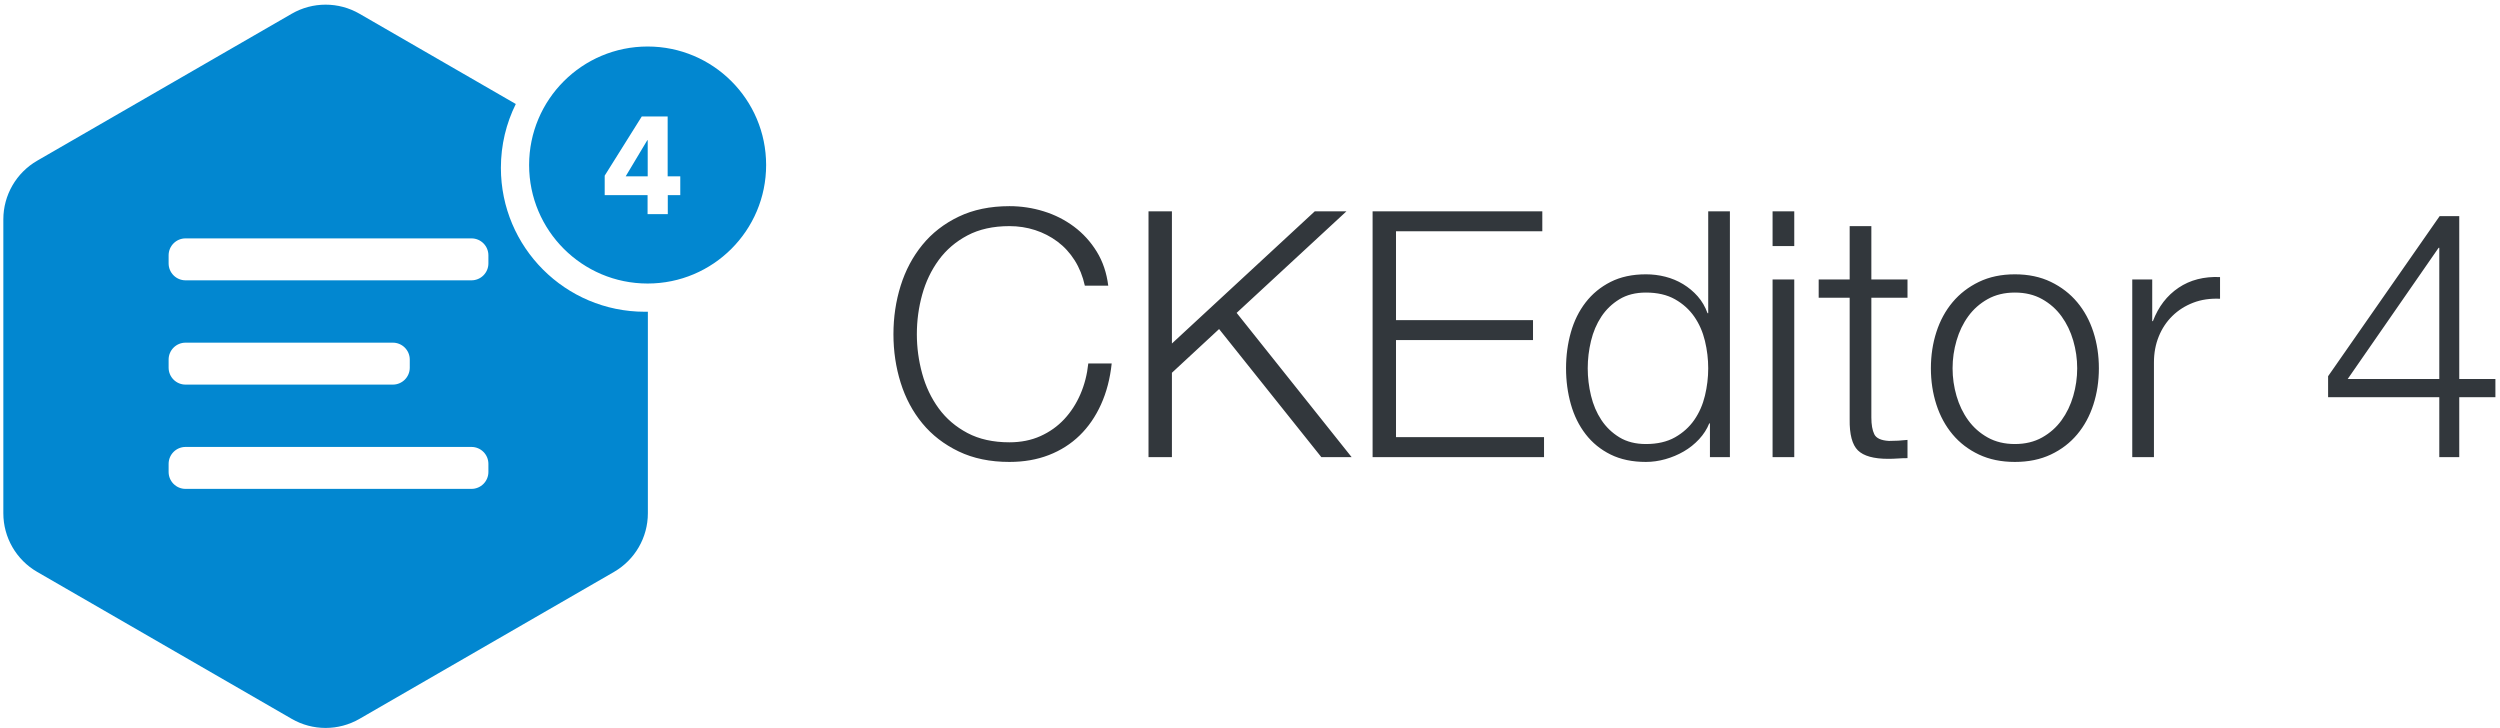
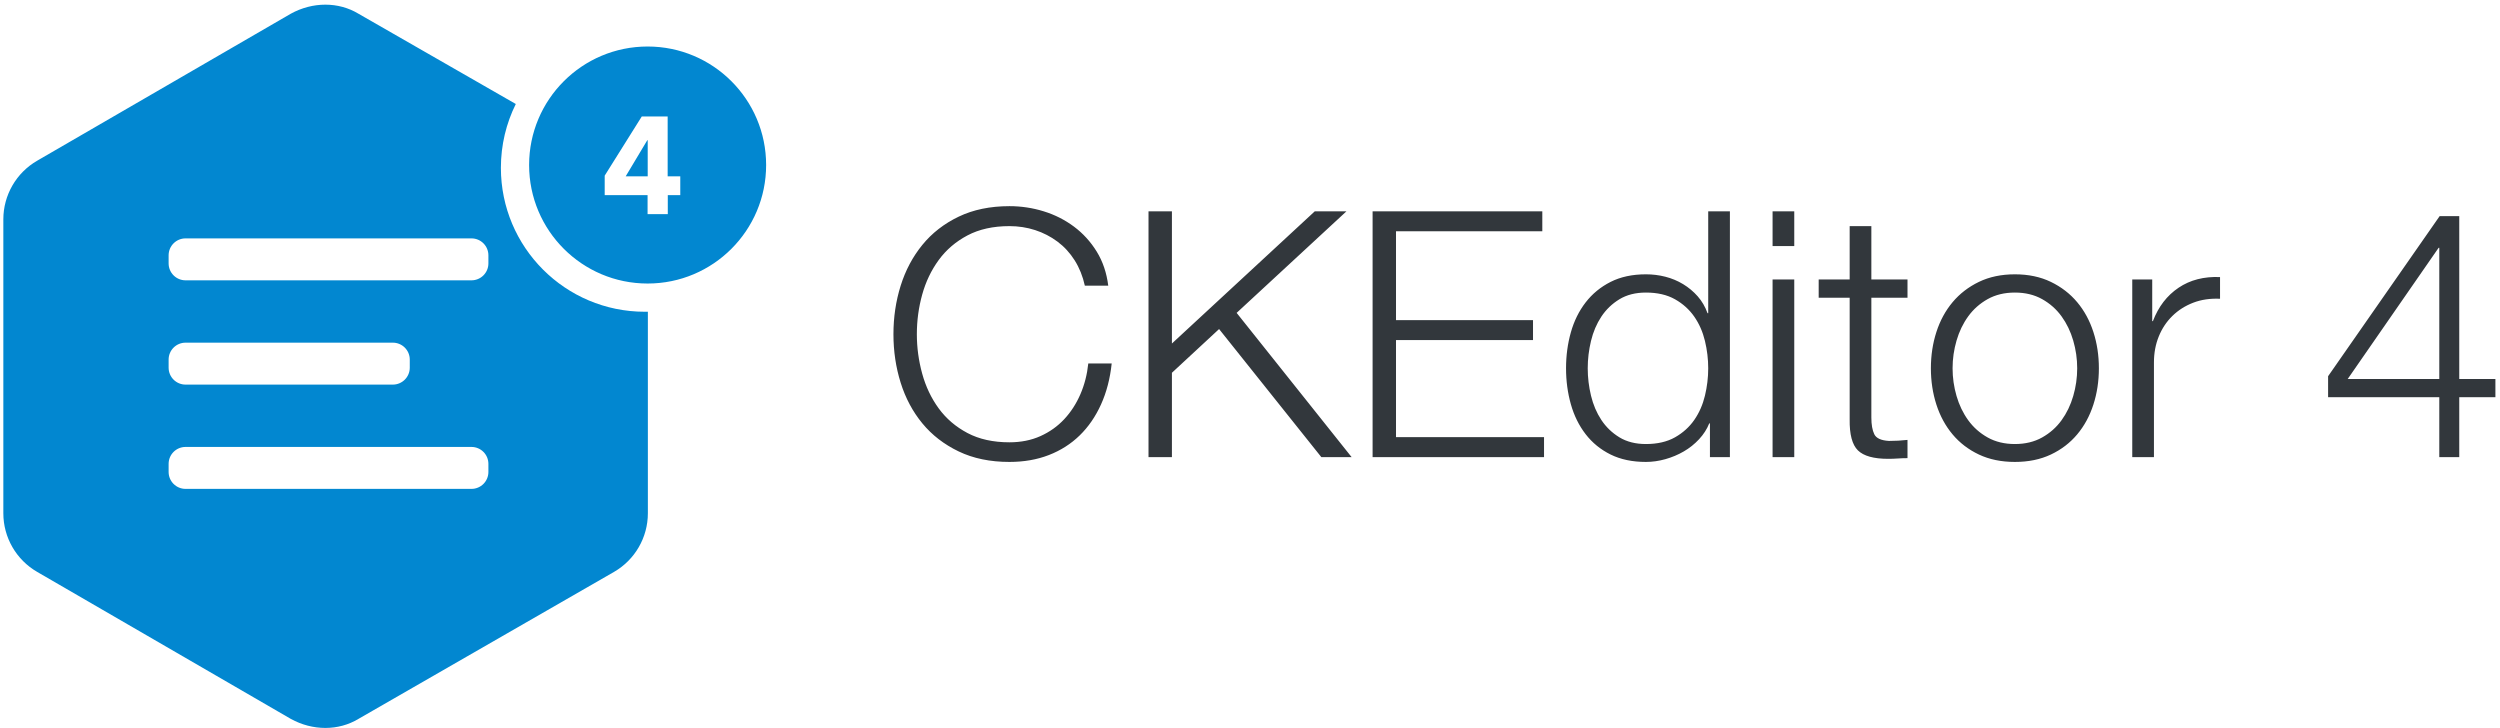
<svg xmlns="http://www.w3.org/2000/svg" width="443px" height="129px" viewBox="0 0 443 129" version="1.1">
  <defs />
  <g id="products-icons" stroke="none" stroke-width="1" fill="none" fill-rule="evenodd">
    <g id="Group">
      <path d="M192.234,50.622 C191.868,48.955 191.268,47.46 190.435,46.139 C189.601,44.817 188.584,43.709 187.385,42.814 C186.185,41.919 184.863,41.238 183.419,40.77 C181.976,40.303 180.461,40.069 178.875,40.069 C175.988,40.069 173.507,40.618 171.433,41.716 C169.359,42.814 167.661,44.268 166.339,46.078 C165.018,47.887 164.042,49.931 163.411,52.208 C162.781,54.485 162.466,56.824 162.466,59.223 C162.466,61.582 162.781,63.91 163.411,66.207 C164.042,68.505 165.018,70.559 166.339,72.368 C167.661,74.178 169.359,75.632 171.433,76.73 C173.507,77.828 175.988,78.377 178.875,78.377 C180.908,78.377 182.738,78.011 184.365,77.279 C185.992,76.547 187.395,75.551 188.574,74.29 C189.753,73.029 190.709,71.555 191.441,69.868 C192.173,68.18 192.641,66.36 192.844,64.408 L196.992,64.408 C196.707,67.092 196.077,69.512 195.101,71.667 C194.125,73.822 192.864,75.652 191.319,77.157 C189.774,78.662 187.954,79.821 185.859,80.634 C183.765,81.447 181.437,81.854 178.875,81.854 C175.459,81.854 172.46,81.234 169.877,79.993 C167.295,78.753 165.15,77.096 163.442,75.022 C161.734,72.948 160.453,70.549 159.599,67.824 C158.745,65.099 158.318,62.232 158.318,59.223 C158.318,56.214 158.745,53.347 159.599,50.622 C160.453,47.897 161.734,45.488 163.442,43.394 C165.15,41.299 167.295,39.632 169.877,38.392 C172.46,37.151 175.459,36.531 178.875,36.531 C180.949,36.531 182.972,36.836 184.945,37.446 C186.917,38.056 188.706,38.961 190.312,40.16 C191.919,41.36 193.261,42.834 194.339,44.583 C195.416,46.332 196.097,48.345 196.382,50.622 L192.234,50.622 Z M203.516,37.446 L207.664,37.446 L207.664,60.87 L232.979,37.446 L238.591,37.446 L219.132,55.441 L239.506,81 L234.138,81 L216.021,58.308 L207.664,66.055 L207.664,81 L203.516,81 L203.516,37.446 Z M243.224,37.446 L273.297,37.446 L273.297,40.984 L247.372,40.984 L247.372,56.722 L271.65,56.722 L271.65,60.26 L247.372,60.26 L247.372,77.462 L273.602,77.462 L273.602,81 L243.224,81 L243.224,37.446 Z M306.539,81 L303.001,81 L303.001,75.022 L302.879,75.022 C302.472,76.039 301.873,76.974 301.079,77.828 C300.286,78.682 299.382,79.404 298.365,79.993 C297.348,80.583 296.261,81.041 295.101,81.366 C293.942,81.691 292.794,81.854 291.655,81.854 C289.256,81.854 287.172,81.417 285.402,80.543 C283.633,79.668 282.159,78.469 280.98,76.944 C279.801,75.418 278.926,73.65 278.357,71.636 C277.788,69.623 277.503,67.499 277.503,65.262 C277.503,63.025 277.788,60.901 278.357,58.888 C278.926,56.874 279.801,55.106 280.98,53.581 C282.159,52.055 283.633,50.846 285.402,49.951 C287.172,49.056 289.256,48.609 291.655,48.609 C292.834,48.609 293.983,48.751 295.101,49.036 C296.22,49.321 297.267,49.758 298.243,50.347 C299.219,50.937 300.083,51.659 300.836,52.513 C301.588,53.367 302.167,54.363 302.574,55.502 L302.696,55.502 L302.696,37.446 L306.539,37.446 L306.539,81 Z M281.346,65.262 C281.346,66.889 281.539,68.505 281.925,70.112 C282.312,71.718 282.922,73.151 283.755,74.412 C284.589,75.673 285.657,76.699 286.958,77.493 C288.259,78.286 289.825,78.682 291.655,78.682 C293.688,78.682 295.406,78.286 296.81,77.493 C298.213,76.699 299.351,75.673 300.226,74.412 C301.1,73.151 301.73,71.718 302.116,70.112 C302.503,68.505 302.696,66.889 302.696,65.262 C302.696,63.635 302.503,62.019 302.116,60.413 C301.73,58.806 301.1,57.373 300.226,56.112 C299.351,54.851 298.213,53.825 296.81,53.032 C295.406,52.238 293.688,51.842 291.655,51.842 C289.825,51.842 288.259,52.238 286.958,53.032 C285.657,53.825 284.589,54.851 283.755,56.112 C282.922,57.373 282.312,58.806 281.925,60.413 C281.539,62.019 281.346,63.635 281.346,65.262 Z M314.1,37.446 L317.943,37.446 L317.943,43.607 L314.1,43.607 L314.1,37.446 Z M314.1,49.524 L317.943,49.524 L317.943,81 L314.1,81 L314.1,49.524 Z M331.604,49.524 L338.009,49.524 L338.009,52.757 L331.604,52.757 L331.604,73.985 C331.604,75.246 331.777,76.232 332.123,76.944 C332.468,77.655 333.332,78.052 334.715,78.133 C335.813,78.133 336.911,78.072 338.009,77.95 L338.009,81.183 C337.44,81.183 336.87,81.203 336.301,81.244 C335.732,81.285 335.162,81.305 334.593,81.305 C332.031,81.305 330.242,80.807 329.225,79.811 C328.208,78.814 327.72,76.974 327.761,74.29 L327.761,52.757 L322.271,52.757 L322.271,49.524 L327.761,49.524 L327.761,40.069 L331.604,40.069 L331.604,49.524 Z M357.038,51.842 C355.208,51.842 353.602,52.228 352.219,53.001 C350.836,53.774 349.688,54.79 348.772,56.051 C347.857,57.312 347.166,58.745 346.699,60.352 C346.231,61.958 345.997,63.595 345.997,65.262 C345.997,66.929 346.231,68.566 346.699,70.172 C347.166,71.779 347.857,73.212 348.772,74.473 C349.688,75.734 350.836,76.75 352.219,77.523 C353.602,78.296 355.208,78.682 357.038,78.682 C358.868,78.682 360.474,78.296 361.857,77.523 C363.24,76.75 364.388,75.734 365.303,74.473 C366.219,73.212 366.91,71.779 367.377,70.172 C367.845,68.566 368.079,66.929 368.079,65.262 C368.079,63.595 367.845,61.958 367.377,60.352 C366.91,58.745 366.219,57.312 365.303,56.051 C364.388,54.79 363.24,53.774 361.857,53.001 C360.474,52.228 358.868,51.842 357.038,51.842 Z M357.038,48.609 C359.437,48.609 361.562,49.056 363.413,49.951 C365.263,50.846 366.818,52.045 368.079,53.55 C369.34,55.055 370.295,56.813 370.946,58.827 C371.597,60.84 371.922,62.985 371.922,65.262 C371.922,67.539 371.597,69.684 370.946,71.698 C370.295,73.711 369.34,75.469 368.079,76.974 C366.818,78.479 365.263,79.668 363.413,80.543 C361.562,81.417 359.437,81.854 357.038,81.854 C354.639,81.854 352.514,81.417 350.663,80.543 C348.813,79.668 347.258,78.479 345.997,76.974 C344.736,75.469 343.781,73.711 343.13,71.698 C342.479,69.684 342.154,67.539 342.154,65.262 C342.154,62.985 342.479,60.84 343.13,58.827 C343.781,56.813 344.736,55.055 345.997,53.55 C347.258,52.045 348.813,50.846 350.663,49.951 C352.514,49.056 354.639,48.609 357.038,48.609 Z M377.836,49.524 L381.374,49.524 L381.374,56.905 L381.496,56.905 C382.472,54.343 383.987,52.371 386.041,50.988 C388.094,49.605 390.544,48.975 393.391,49.097 L393.391,52.94 C391.642,52.859 390.056,53.092 388.633,53.642 C387.21,54.191 385.98,54.973 384.942,55.99 C383.905,57.007 383.102,58.216 382.533,59.62 C381.964,61.023 381.679,62.558 381.679,64.225 L381.679,81 L377.836,81 L377.836,49.524 Z M432.242,67.153 L432.242,43.912 L432.12,43.912 L416.016,67.153 L432.242,67.153 Z M412.539,66.665 L432.303,38.3 L435.78,38.3 L435.78,67.153 L442.185,67.153 L442.185,70.386 L435.78,70.386 L435.78,81 L432.242,81 L432.242,70.386 L412.539,70.386 L412.539,66.665 Z" id="ckeditor-4-txt" fill="#32373C" />
-       <path d="M91.399,18.428 C89.708,21.837 88.758,25.679 88.758,29.742 C88.758,43.826 100.174,55.242 114.258,55.242 C114.44,55.242 114.621,55.241 114.802,55.237 L114.802,90.951 C114.802,95.238 112.515,99.199 108.802,101.343 L63.697,127.384 C59.984,129.528 55.41,129.528 51.697,127.384 L6.592,101.343 C2.879,99.199 0.592,95.238 0.592,90.951 L0.592,38.868 C0.592,34.58 2.879,30.619 6.592,28.475 L51.697,2.434 C55.41,0.29 59.984,0.29 63.697,2.434 L91.399,18.428 Z M32.879,42.242 C31.222,42.242 29.879,43.586 29.879,45.242 L29.879,46.674 C29.879,48.331 31.222,49.674 32.879,49.674 L83.545,49.674 C85.202,49.674 86.545,48.331 86.545,46.674 L86.545,45.242 C86.545,43.586 85.202,42.242 83.545,42.242 L32.879,42.242 Z M32.879,60.72 C31.222,60.72 29.879,62.063 29.879,63.72 L29.879,65.152 C29.879,66.809 31.222,68.152 32.879,68.152 L69.611,68.152 C71.268,68.152 72.611,66.809 72.611,65.152 L72.611,63.72 C72.611,62.063 71.268,60.72 69.611,60.72 L32.879,60.72 Z M32.879,79.198 C31.222,79.198 29.879,80.541 29.879,82.198 L29.879,83.63 C29.879,85.287 31.222,86.63 32.879,86.63 L83.545,86.63 C85.202,86.63 86.545,85.287 86.545,83.63 L86.545,82.198 C86.545,80.541 85.202,79.198 83.545,79.198 L32.879,79.198 Z M114.758,50.242 C103.16,50.242 93.758,40.84 93.758,29.242 C93.758,17.644 103.16,8.242 114.758,8.242 C126.356,8.242 135.758,17.644 135.758,29.242 C135.758,40.84 126.356,50.242 114.758,50.242 Z M118.332,34.572 L120.545,34.572 L120.545,31.247 L118.309,31.247 L118.309,20.636 L113.723,20.636 L107.152,31.124 L107.152,34.572 L114.75,34.572 L114.75,37.945 L118.332,37.945 L118.332,34.572 Z M114.773,24.841 L114.773,31.247 L110.871,31.247 L114.704,24.841 L114.773,24.841 Z" id="ckeditor-4" fill="#0287D0" />
+       <path d="M91.399,18.428 C89.708,21.837 88.758,25.679 88.758,29.742 C88.758,43.826 100.174,55.242 114.258,55.242 C114.44,55.242 114.621,55.241 114.802,55.237 L114.802,90.951 C114.802,95.238 112.515,99.199 108.802,101.343 L63.525,127.384 C59.984,129.528 55.41,129.528 51.525,127.384 L6.592,101.343 C2.879,99.199 0.592,95.238 0.592,90.951 L0.592,38.868 C0.592,34.58 2.879,30.619 6.592,28.475 L51.525,2.434 C55.41,0.29 59.984,0.29 63.525,2.434 L91.399,18.428 Z M32.879,42.242 C31.222,42.242 29.879,43.586 29.879,45.242 L29.879,46.674 C29.879,48.331 31.222,49.674 32.879,49.674 L83.545,49.674 C85.202,49.674 86.545,48.331 86.545,46.674 L86.545,45.242 C86.545,43.586 85.202,42.242 83.545,42.242 L32.879,42.242 Z M32.879,60.72 C31.222,60.72 29.879,62.063 29.879,63.72 L29.879,65.152 C29.879,66.809 31.222,68.152 32.879,68.152 L69.611,68.152 C71.268,68.152 72.611,66.809 72.611,65.152 L72.611,63.72 C72.611,62.063 71.268,60.72 69.611,60.72 L32.879,60.72 Z M32.879,79.198 C31.222,79.198 29.879,80.541 29.879,82.198 L29.879,83.63 C29.879,85.287 31.222,86.63 32.879,86.63 L83.545,86.63 C85.202,86.63 86.545,85.287 86.545,83.63 L86.545,82.198 C86.545,80.541 85.202,79.198 83.545,79.198 L32.879,79.198 Z M114.758,50.242 C103.16,50.242 93.758,40.84 93.758,29.242 C93.758,17.644 103.16,8.242 114.758,8.242 C126.356,8.242 135.758,17.644 135.758,29.242 C135.758,40.84 126.356,50.242 114.758,50.242 Z M118.332,34.572 L120.545,34.572 L120.545,31.247 L118.309,31.247 L118.309,20.636 L113.723,20.636 L107.152,31.124 L107.152,34.572 L114.75,34.572 L114.75,37.945 L118.332,37.945 L118.332,34.572 Z M114.773,24.841 L114.773,31.247 L110.871,31.247 L114.704,24.841 L114.773,24.841 Z" id="ckeditor-4" fill="#0287D0" />
    </g>
  </g>
</svg>
